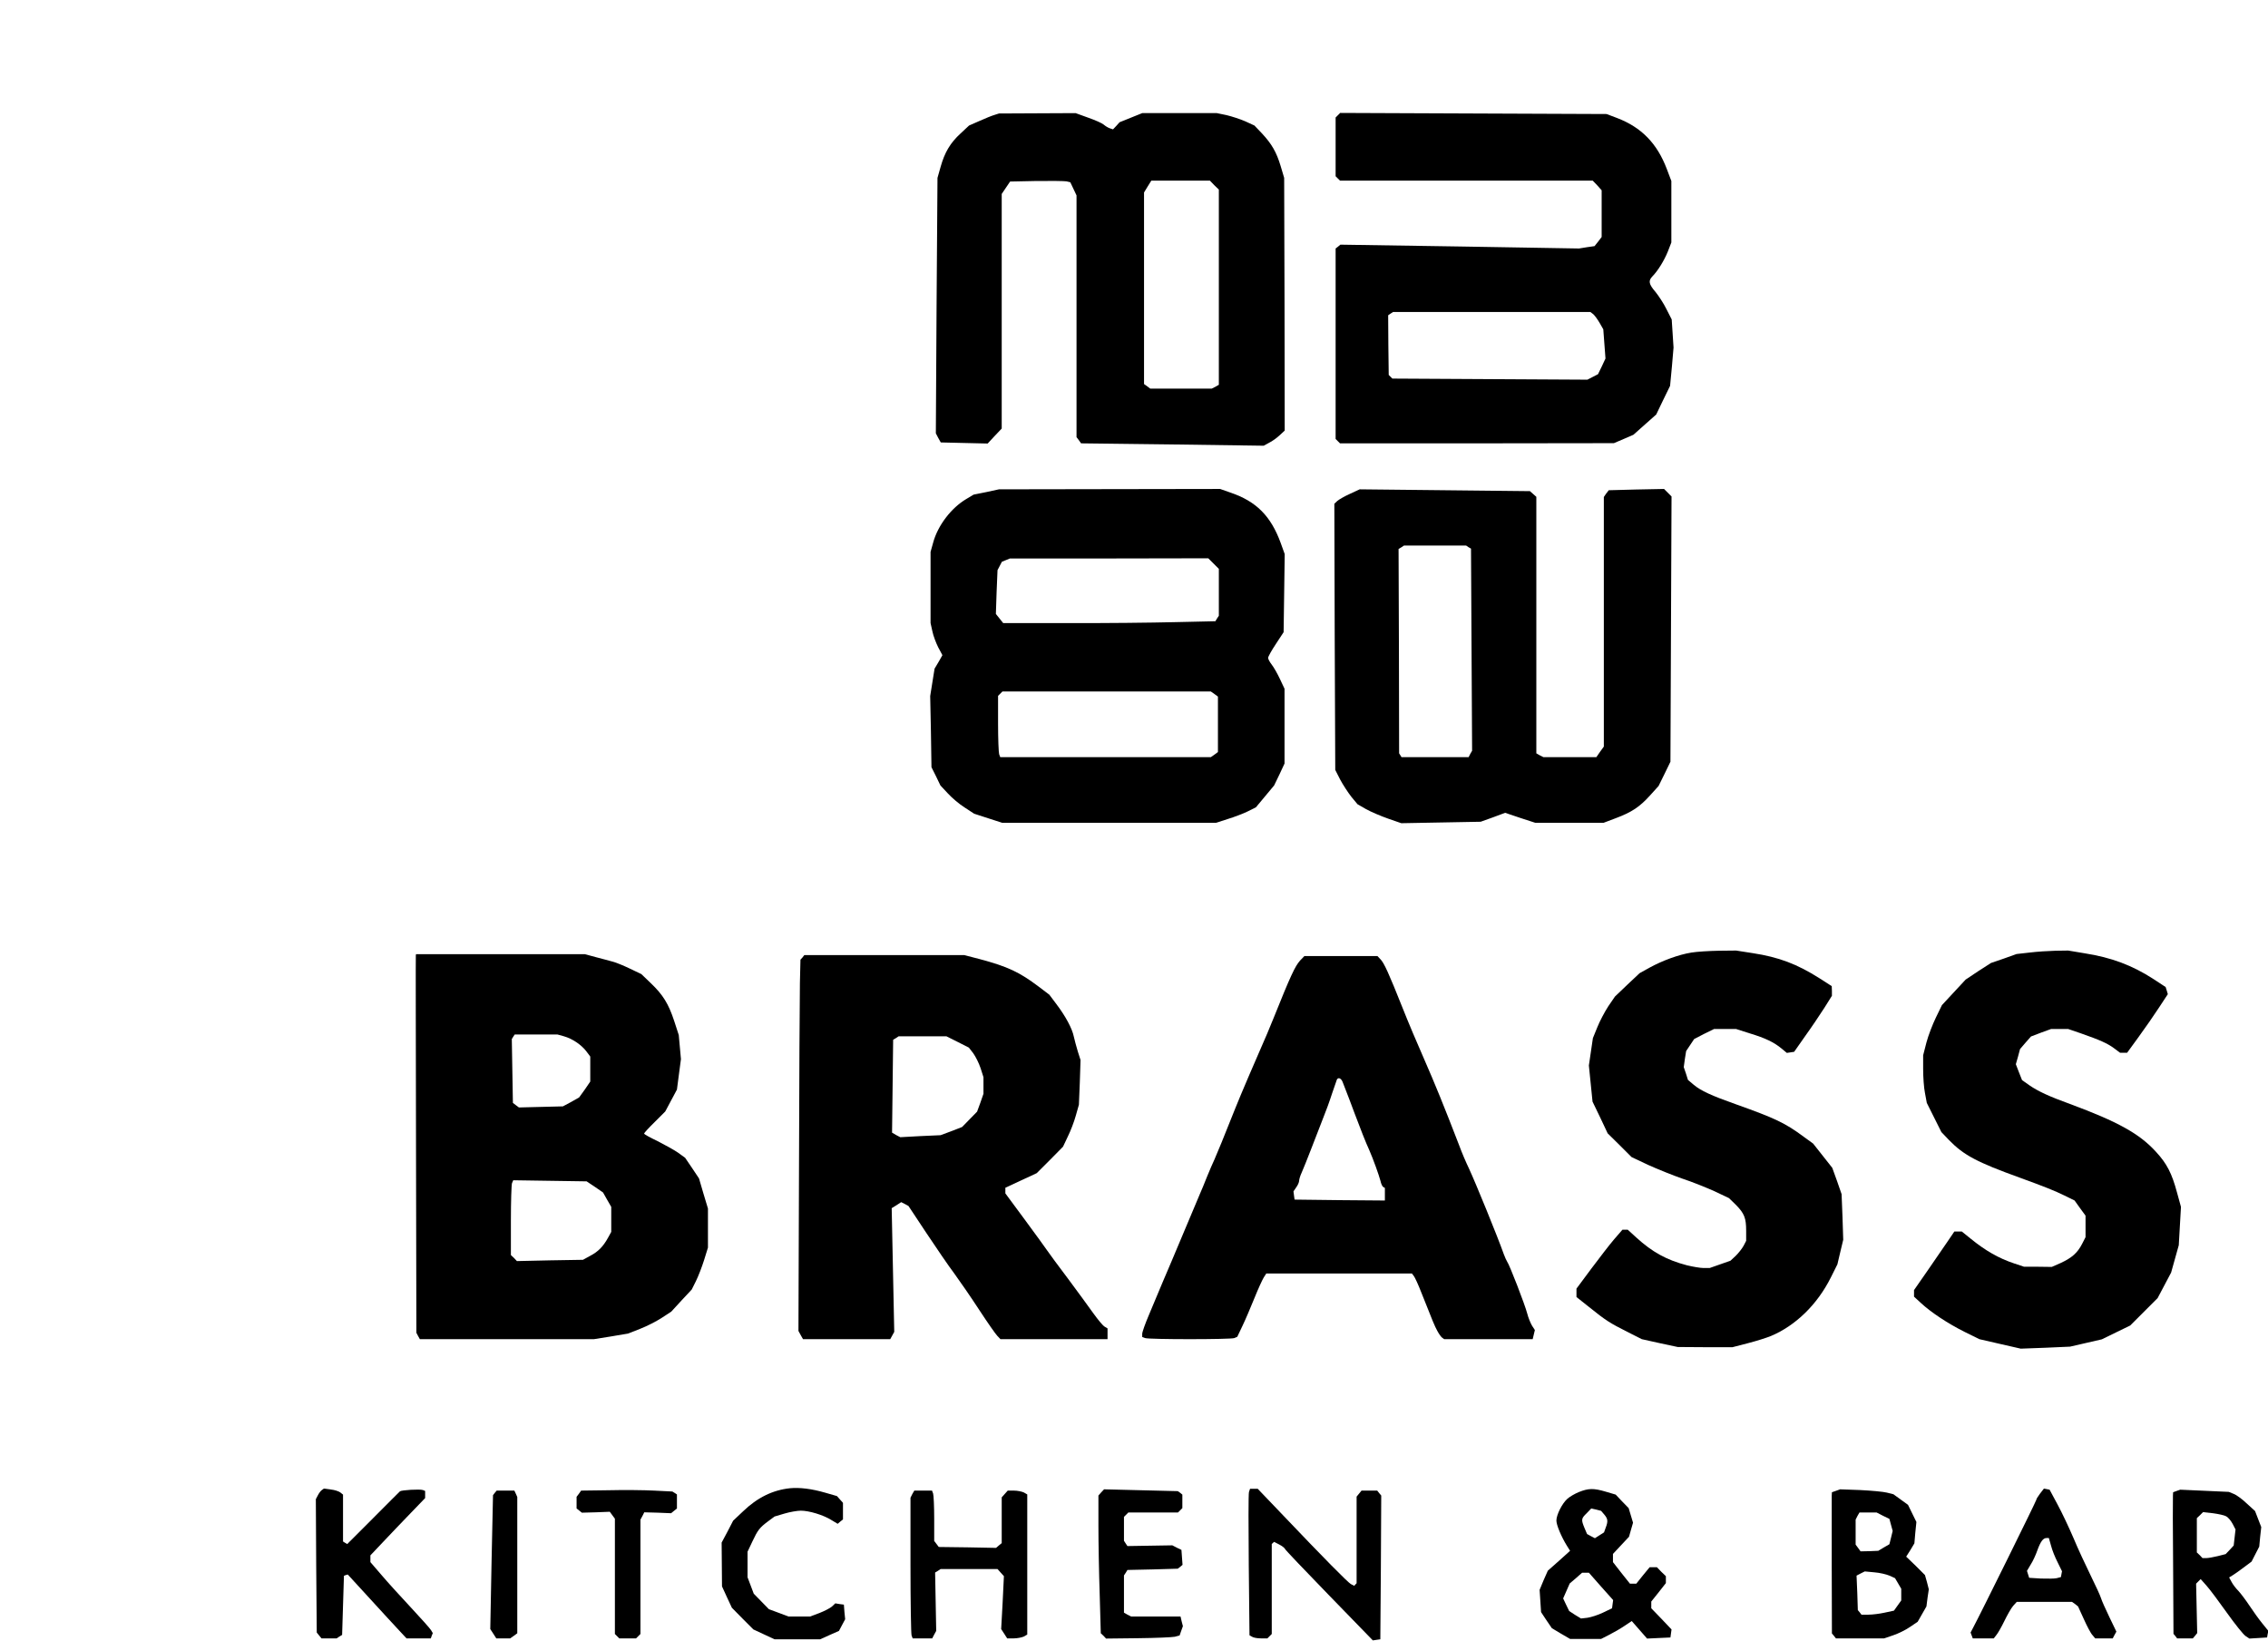
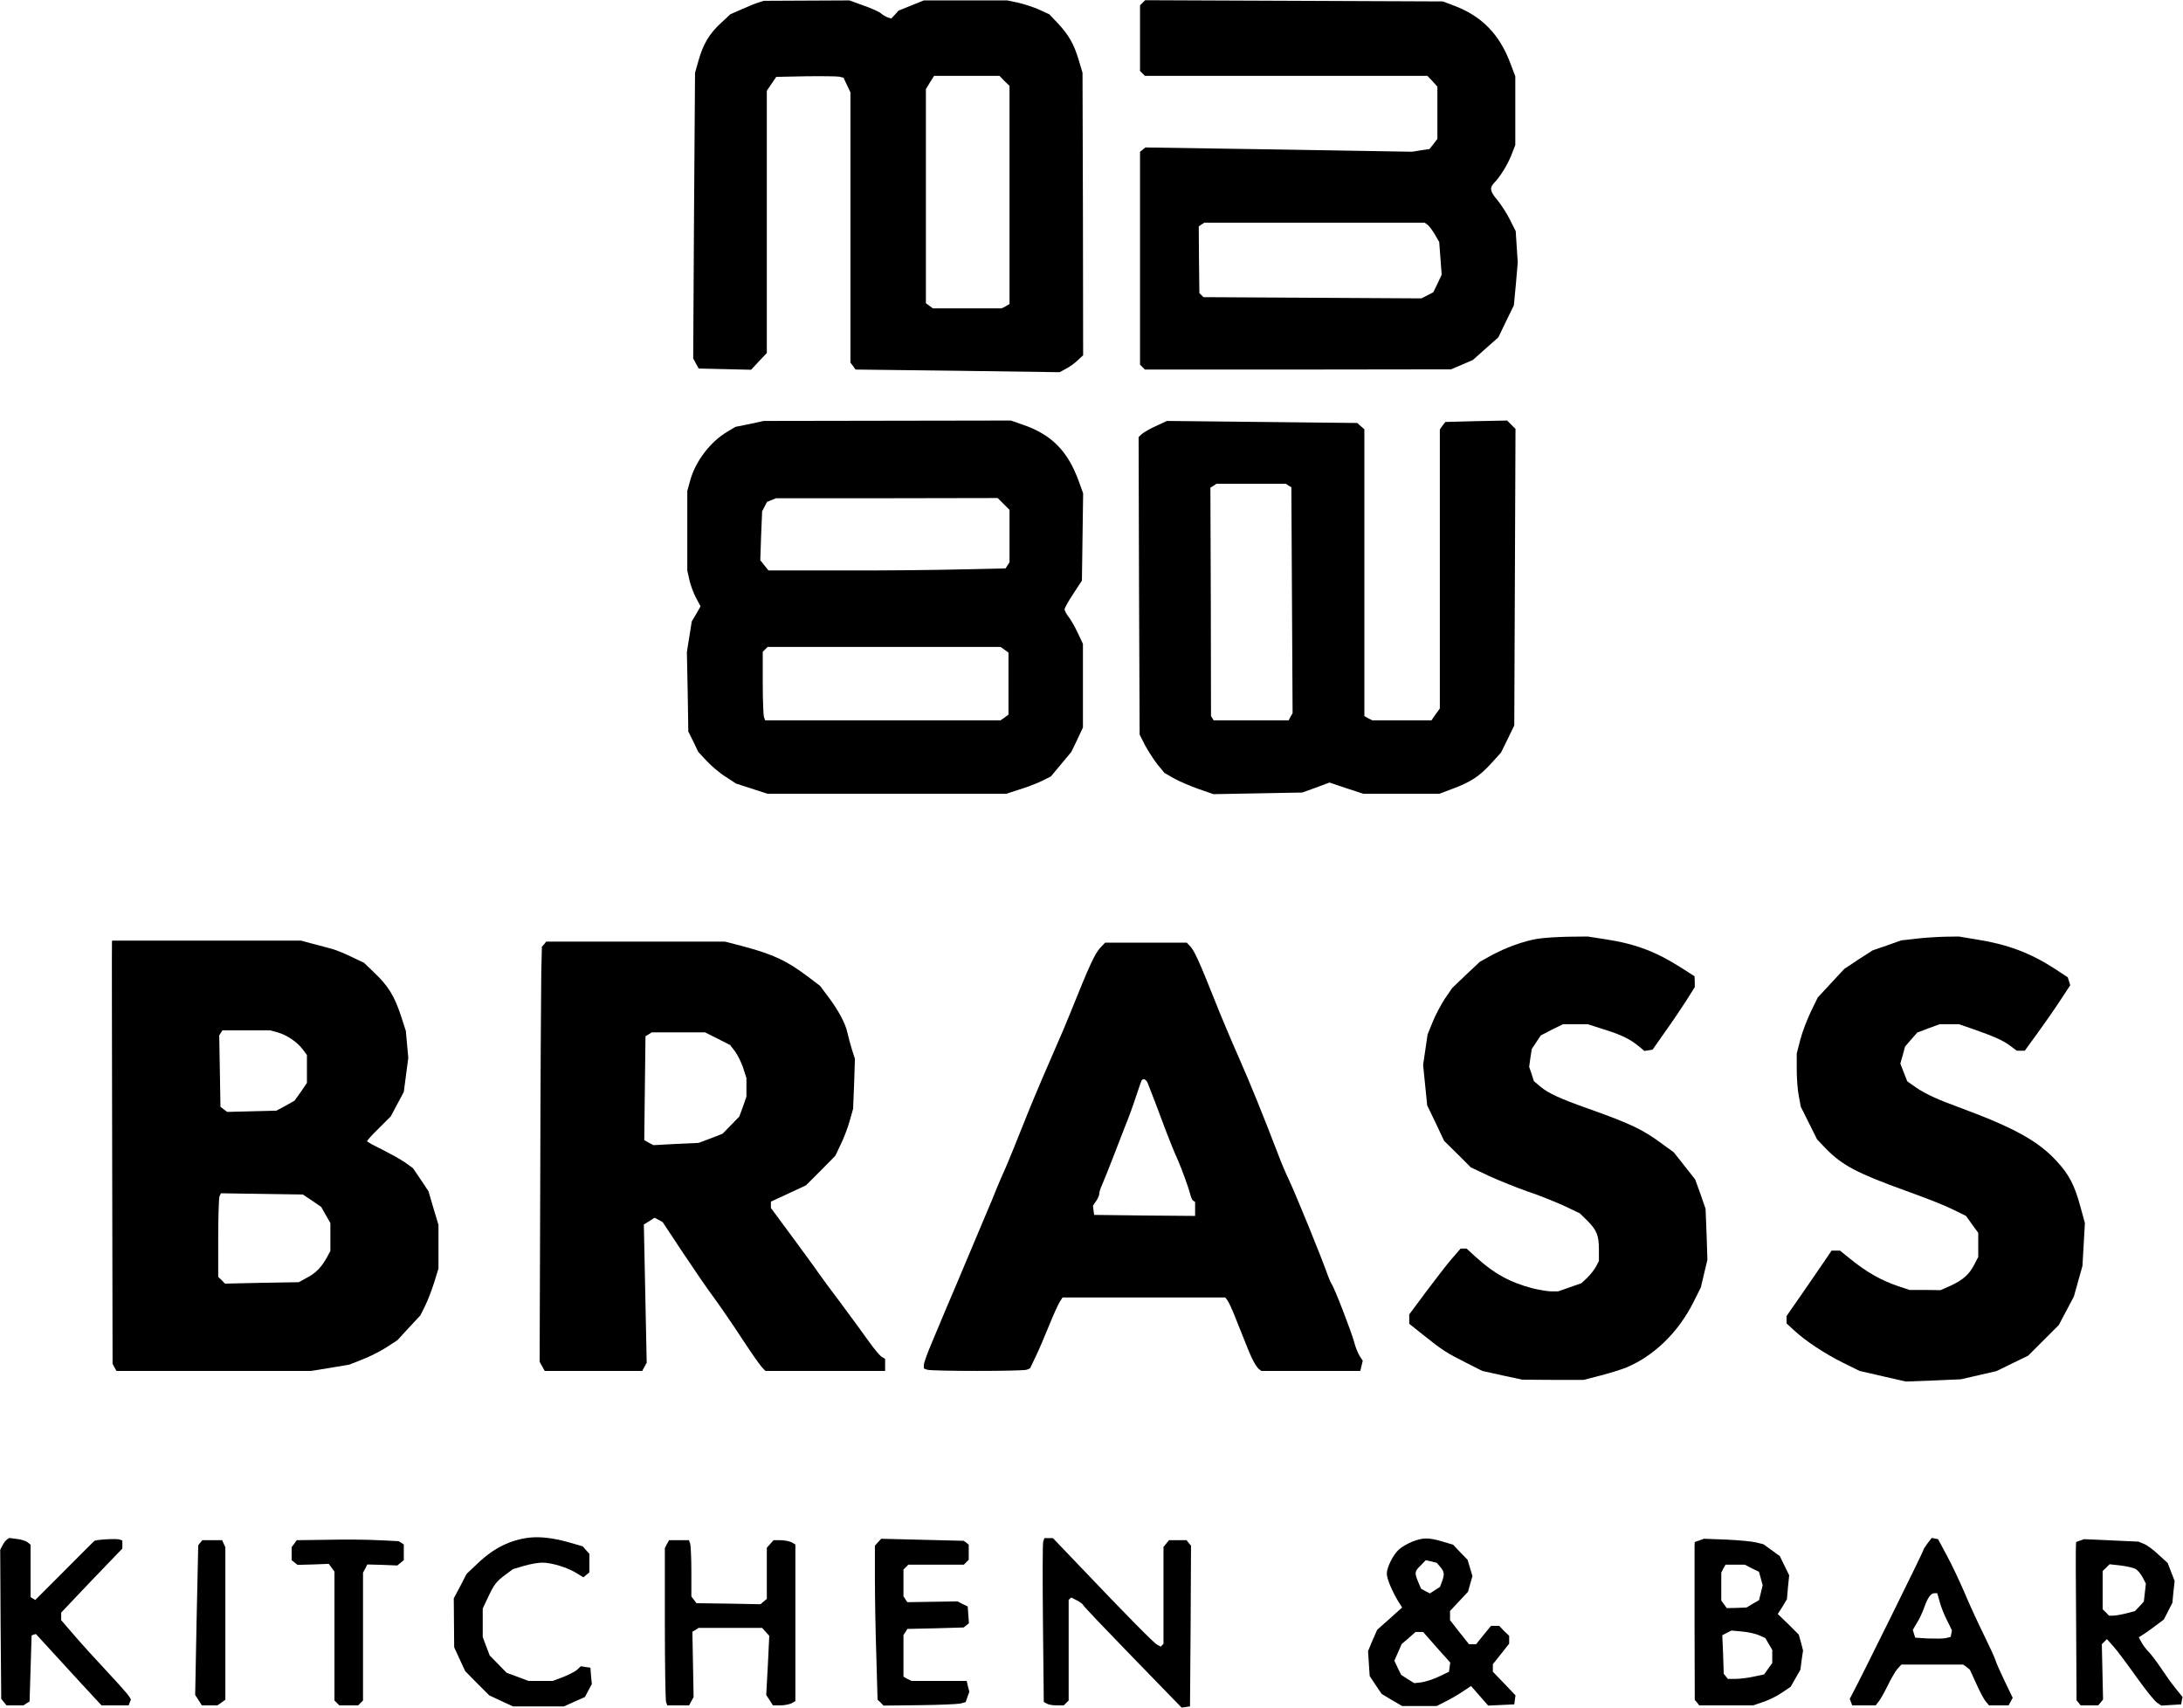
- <svg xmlns="http://www.w3.org/2000/svg" version="1.0" width="1243pt" height="899pt" viewBox="0 0 1243 899" preserveAspectRatio="xMidYMid meet">
+ <svg xmlns="http://www.w3.org/2000/svg" version="1.0" width="1070.4pt" height="837.4pt" viewBox="173 61.8 1070.4 837.4" preserveAspectRatio="xMidYMid meet">
  <g transform="translate(0,899) scale(0.1,-0.1)" fill="currentColor" stroke="none">
    <path d="M5450 8360 c-14 -4 -51 -19 -82 -33 l-57 -25 -46 -43 c-57 -52 -88 -105 -110 -184 l-17 -60 -5 -700 -4 -700 13 -25 14 -25 128 -3 129 -3 38 41 39 41 0 643 0 643 23 34 23 34 144 3 c80 1 154 0 165 -2 l21 -5 17 -36 17 -36 0 -662 0 -663 13 -17 12 -17 500 -6 501 -7 29 16 c17 8 43 27 58 41 l28 26 -1 693 -2 692 -19 64 c-23 77 -49 122 -103 180 l-41 43 -50 23 c-27 12 -74 27 -103 34 l-53 11 -205 0 -204 0 -62 -25 -62 -25 -18 -20 -18 -19 -18 6 c-9 3 -24 12 -33 20 -9 8 -48 25 -85 38 l-69 25 -210 -1 -210 -1 -25 -8z m1205 -385 l25 -24 0 -535 0 -535 -19 -11 -20 -10 -168 0 -169 0 -17 13 -17 12 0 500 c0 275 0 511 0 525 l0 25 20 33 20 32 160 0 161 0 24 -25z" />
    <path d="M7332 8358 l-12 -12 0 -161 0 -161 12 -12 12 -12 693 0 692 0 25 -26 24 -27 0 -128 0 -128 -19 -25 -20 -25 -42 -6 -43 -7 -654 11 -654 10 -13 -11 -13 -10 0 -522 0 -522 12 -12 12 -12 751 0 750 1 54 23 53 23 63 56 62 55 38 79 38 78 10 105 9 105 -5 77 -5 77 -29 57 c-15 31 -43 73 -60 94 -37 43 -40 61 -17 85 29 29 65 87 85 137 l19 49 0 168 0 169 -25 66 c-53 140 -139 228 -272 279 l-58 22 -730 3 -730 3 -13 -13z m1400 -1090 c8 -7 24 -29 35 -48 l20 -35 6 -80 6 -80 -20 -43 -21 -43 -29 -15 -29 -15 -535 3 -534 3 -10 10 -10 10 -2 164 -1 163 13 9 14 9 541 0 540 0 16 -12z" />
    <path d="M5406 6293 l-70 -14 -40 -24 c-83 -49 -157 -146 -182 -240 l-14 -50 0 -195 0 -195 10 -45 c5 -25 20 -64 32 -88 l23 -43 -21 -37 -22 -37 -12 -75 -12 -75 4 -195 3 -195 25 -50 24 -50 41 -44 c22 -24 63 -59 92 -77 l52 -34 77 -25 77 -25 585 0 586 0 65 21 c36 11 86 30 110 42 l44 22 50 60 50 60 29 60 28 60 0 205 0 205 -25 53 c-14 30 -34 65 -45 79 -11 14 -20 31 -20 37 0 7 19 41 43 77 l42 64 3 214 3 214 -22 61 c-54 148 -134 228 -275 276 l-57 20 -606 -1 -606 -1 -69 -15z m1245 -392 l29 -29 0 -129 0 -128 -10 -15 -9 -15 -223 -5 c-123 -3 -384 -6 -581 -5 l-359 0 -20 25 -20 25 4 120 5 120 12 23 12 23 22 9 22 9 543 0 544 1 29 -29z m5 -715 l19 -14 0 -152 0 -152 -19 -14 -20 -14 -577 0 -577 0 -6 16 c-3 9 -6 84 -6 168 l0 152 12 12 12 12 571 0 571 0 20 -14z" />
    <path d="M7398 6283 c-29 -13 -60 -31 -69 -39 l-16 -15 2 -729 3 -730 27 -53 c15 -28 43 -71 61 -94 l34 -41 47 -27 c27 -15 81 -38 121 -52 l72 -25 218 4 217 4 67 24 67 25 83 -28 83 -27 186 0 187 0 66 25 c89 33 133 63 189 125 l47 52 33 67 32 66 3 727 3 727 -21 21 -20 20 -152 -3 -151 -4 -14 -18 -13 -19 0 -684 0 -684 -21 -29 -20 -29 -145 0 -145 0 -20 10 -19 11 0 703 0 703 -17 15 -18 16 -467 5 -466 5 -54 -25z m650 -292 l14 -8 3 -554 3 -554 -10 -17 -9 -18 -184 0 -184 0 -6 10 -7 11 -1 560 -2 560 15 9 15 10 170 0 170 0 13 -9z" />
    <path d="M9270 3769 c-69 -11 -159 -44 -230 -83 l-54 -30 -68 -64 -67 -64 -37 -54 c-20 -31 -47 -82 -60 -115 l-24 -59 -11 -75 -11 -75 10 -99 10 -99 42 -87 41 -87 66 -65 65 -65 91 -43 c51 -23 135 -57 187 -75 52 -17 131 -49 176 -69 l80 -38 38 -37 c46 -47 56 -72 56 -142 l0 -55 -14 -27 c-8 -15 -27 -39 -43 -55 l-29 -27 -57 -20 -57 -20 -33 0 c-18 0 -59 7 -92 15 -111 29 -189 72 -277 152 l-47 43 -15 0 -14 0 -45 -52 c-25 -29 -81 -102 -126 -162 l-81 -109 0 -23 0 -23 68 -54 c93 -75 116 -89 209 -136 l81 -41 99 -22 98 -21 150 -1 150 0 85 22 c47 12 103 30 125 39 136 57 255 173 329 321 l36 72 16 68 16 67 -4 125 -5 125 -25 72 -26 72 -52 66 -53 67 -51 37 c-102 76 -158 102 -371 178 -136 48 -194 75 -232 107 l-32 27 -11 35 -12 35 6 44 7 44 22 33 22 33 54 28 55 27 60 0 61 0 75 -24 c86 -26 133 -49 174 -83 l29 -24 20 3 20 3 61 87 c34 47 80 116 104 153 l42 67 0 27 -1 26 -67 43 c-123 78 -223 116 -367 138 l-90 14 -95 -1 c-52 -1 -120 -5 -150 -10z" />
    <path d="M11123 3769 l-71 -8 -70 -25 -70 -24 -70 -45 -69 -46 -65 -70 -65 -70 -33 -68 c-18 -37 -42 -99 -52 -137 l-18 -70 0 -76 c0 -43 4 -102 10 -131 l10 -54 40 -80 40 -80 42 -44 c81 -83 153 -121 388 -206 135 -49 192 -72 243 -97 l57 -28 30 -42 30 -41 0 -59 0 -59 -19 -37 c-25 -49 -56 -76 -116 -104 l-50 -22 -76 1 -76 0 -54 18 c-84 28 -158 70 -240 137 l-47 38 -20 0 -21 0 -38 -56 c-21 -30 -71 -103 -110 -160 l-73 -105 0 -18 0 -18 38 -35 c55 -51 147 -112 239 -158 l81 -40 113 -26 114 -26 135 5 135 6 87 20 87 20 78 38 78 38 75 75 75 75 37 70 37 70 21 75 21 75 6 105 6 105 -22 80 c-28 104 -55 157 -115 222 -90 99 -209 165 -471 262 -113 41 -174 69 -222 102 l-41 29 -17 43 -17 44 12 42 11 41 30 35 30 34 55 21 55 20 47 0 47 0 70 -24 c103 -36 146 -55 182 -82 l32 -24 19 0 20 0 64 88 c35 48 85 120 111 160 l48 73 -6 20 -6 19 -67 44 c-116 75 -230 118 -377 141 l-90 15 -70 -1 c-38 -1 -102 -5 -142 -10z" />
    <path d="M2279 3753 c-1 -5 0 -471 1 -1038 l2 -1030 9 -17 10 -18 477 0 477 0 94 15 94 16 66 26 c36 14 89 41 118 60 l52 34 56 61 56 60 23 46 c13 26 33 78 45 116 l21 68 0 107 0 107 -25 83 -24 82 -38 57 -38 56 -40 29 c-22 15 -73 43 -112 63 -40 19 -73 37 -73 41 0 3 26 32 58 63 l58 58 32 60 32 60 11 84 11 83 -6 66 -6 66 -25 77 c-31 94 -61 143 -128 207 l-52 50 -65 31 c-35 17 -78 34 -95 38 -16 5 -57 15 -90 24 l-59 16 -463 0 -463 0 -1 -7z m812 -443 c46 -13 96 -47 123 -83 l21 -28 0 -69 0 -68 -30 -44 -31 -43 -44 -25 -45 -24 -121 -3 -120 -3 -16 12 -17 13 -3 175 -3 175 8 13 8 12 117 0 117 0 36 -10z m169 -825 l45 -31 22 -39 23 -40 0 -68 0 -69 -17 -31 c-27 -49 -54 -77 -98 -100 l-40 -22 -181 -3 -181 -4 -16 17 -17 16 0 189 c0 104 3 196 6 205 l7 16 201 -3 201 -3 45 -30z" />
    <path d="M4398 3742 l-11 -12 -3 -128 c-1 -70 -4 -527 -5 -1017 l-3 -890 12 -22 13 -23 239 0 239 0 11 20 11 20 -7 339 -7 339 26 16 26 17 20 -10 20 -11 98 -148 c54 -81 122 -181 153 -222 30 -41 92 -131 137 -200 45 -69 90 -133 99 -142 l17 -18 294 0 293 0 0 30 0 29 -15 9 c-9 4 -37 38 -63 74 -26 36 -88 122 -139 190 -51 67 -102 137 -113 153 -11 17 -68 94 -125 172 l-105 142 0 16 0 15 86 40 86 40 72 72 72 73 26 55 c15 30 35 82 44 115 l17 60 5 122 4 123 -15 47 c-8 27 -18 63 -22 82 -9 44 -45 111 -95 177 l-39 52 -58 44 c-106 80 -170 110 -323 151 l-85 22 -438 0 -439 0 -10 -13z m851 -463 l61 -31 24 -31 c13 -18 31 -54 40 -81 l16 -50 0 -45 0 -46 -17 -49 -18 -49 -41 -42 -41 -42 -59 -23 -59 -22 -111 -5 -110 -6 -23 12 -22 13 3 254 3 255 15 9 15 10 131 0 131 0 62 -31z" />
    <path d="M7125 3725 c-28 -32 -51 -81 -147 -320 -11 -27 -26 -63 -33 -80 -61 -139 -149 -344 -175 -410 -63 -159 -101 -251 -114 -280 -8 -16 -26 -59 -41 -95 -14 -36 -30 -74 -35 -85 -5 -11 -23 -54 -40 -95 -17 -41 -35 -84 -40 -95 -5 -11 -23 -54 -40 -95 -17 -41 -35 -84 -40 -95 -5 -11 -27 -63 -49 -115 -22 -52 -56 -133 -75 -179 -20 -47 -36 -92 -36 -102 l0 -17 16 -6 c21 -8 468 -8 489 0 l16 7 29 61 c16 33 45 102 65 151 20 50 43 100 51 113 l14 22 399 0 399 0 10 -13 c6 -7 25 -48 42 -92 65 -164 71 -179 87 -209 9 -17 21 -34 27 -38 l11 -8 242 0 243 0 6 25 6 25 -15 23 c-8 13 -21 44 -27 68 -12 47 -97 267 -110 284 -4 6 -12 24 -18 40 -35 99 -154 390 -191 470 -16 33 -40 89 -53 125 -82 213 -135 343 -192 473 -36 81 -90 209 -120 285 -74 186 -101 246 -121 265 l-16 17 -200 0 -200 0 -24 -25z m234 -667 c32 -82 43 -111 66 -173 31 -83 61 -159 80 -200 21 -48 53 -137 61 -168 3 -15 10 -30 15 -33 l9 -5 0 -35 0 -34 -247 2 -248 3 -3 22 -3 23 15 22 c9 12 16 29 16 36 0 8 6 28 14 45 8 18 31 75 51 127 20 52 49 127 64 165 16 39 39 102 51 140 13 39 25 73 27 78 8 14 24 7 32 -15z" />
    <path d="M4330 833 c-95 -10 -179 -51 -258 -127 l-54 -51 -31 -60 -32 -60 1 -120 1 -120 27 -59 27 -58 59 -60 59 -59 58 -27 58 -27 125 0 125 0 51 23 52 23 17 32 17 32 -4 40 -3 40 -23 3 -24 4 -18 -17 c-10 -9 -41 -25 -69 -36 l-51 -19 -60 0 -59 0 -53 20 -54 20 -41 42 -42 43 -17 45 -17 45 0 70 0 70 26 55 c30 64 40 77 87 112 l35 26 54 16 c30 9 71 16 90 16 46 0 124 -24 167 -51 l35 -21 14 12 15 12 0 46 0 45 -17 19 -16 18 -66 19 c-73 21 -138 29 -191 24z" />
    <path d="M1764 823 c-6 -4 -16 -17 -22 -29 l-11 -21 2 -365 3 -366 13 -16 13 -16 42 0 41 0 15 10 15 9 5 162 5 162 10 4 11 3 121 -132 c67 -73 139 -152 161 -175 l40 -43 66 0 67 0 5 14 6 15 -9 15 c-4 8 -53 63 -109 123 -55 59 -129 140 -162 179 l-62 72 0 18 0 19 71 75 c39 41 106 112 150 157 l79 82 0 19 0 20 -12 5 c-17 6 -118 0 -126 -7 -4 -4 -71 -70 -148 -148 l-141 -141 -12 7 -11 7 0 128 0 129 -15 12 c-8 6 -31 14 -52 16 l-38 5 -11 -8z" />
    <path d="M3335 822 l-150 -2 -12 -17 -13 -17 0 -32 0 -32 14 -11 15 -12 76 2 77 3 14 -19 14 -19 0 -316 0 -316 12 -12 12 -12 46 0 46 0 12 12 12 12 0 314 0 313 11 20 10 20 74 -2 73 -3 16 13 16 13 0 39 0 38 -12 8 -13 8 -100 5 c-55 3 -167 4 -250 2z" />
    <path d="M6035 810 l-15 -17 0 -165 c0 -90 3 -260 7 -377 l6 -213 15 -14 14 -15 175 2 c97 1 187 5 202 8 l26 7 9 26 9 25 -7 27 -6 26 -136 0 -135 0 -20 10 -19 11 0 102 0 102 10 15 9 15 138 3 138 4 13 10 13 11 -3 41 -3 41 -25 12 -25 13 -123 -2 -123 -2 -10 15 -9 14 0 66 0 65 12 12 12 12 136 0 136 0 12 12 12 12 0 37 0 37 -12 10 -13 9 -202 5 -202 5 -16 -17z" />
    <path d="M6845 812 c-3 -11 -3 -191 -1 -402 l4 -383 14 -8 c7 -5 29 -9 49 -9 l35 0 12 12 12 12 0 246 0 247 6 6 7 6 27 -14 c16 -8 30 -19 32 -24 1 -5 111 -120 242 -255 l240 -247 20 3 21 3 3 394 2 394 -11 13 -11 14 -43 0 -43 0 -13 -16 -14 -17 0 -238 0 -237 -7 -7 -6 -7 -19 10 c-18 11 -142 136 -379 385 l-131 137 -21 0 -21 0 -6 -18z" />
    <path d="M8653 812 c-22 -9 -51 -26 -63 -37 -29 -26 -60 -88 -60 -119 0 -25 27 -89 58 -139 l17 -27 -61 -55 -61 -54 -23 -52 -22 -53 4 -61 4 -61 29 -44 30 -44 50 -30 50 -29 85 0 85 0 45 23 c24 12 62 34 84 49 l39 26 42 -48 42 -48 64 3 64 3 3 22 3 22 -55 58 -56 58 0 19 0 18 40 50 40 51 0 19 0 19 -25 24 -24 25 -20 0 -20 0 -37 -45 -36 -45 -18 0 -17 0 -47 59 -46 59 0 23 0 22 44 47 44 47 11 39 11 38 -12 40 -12 40 -36 37 -35 37 -54 16 c-68 20 -95 19 -148 -2z m140 -124 c19 -23 21 -36 7 -72 l-9 -25 -25 -16 -25 -16 -21 11 -22 12 -14 33 c-19 46 -18 52 12 81 l25 26 27 -6 27 -7 18 -21z m-19 -393 l67 -75 -3 -22 -3 -23 -50 -24 c-27 -13 -65 -25 -85 -28 l-35 -4 -33 20 -32 21 -17 35 -16 34 18 41 18 41 34 29 34 30 18 0 19 0 66 -75z" />
    <path d="M10063 819 l-23 -8 -1 -18 c0 -10 0 -184 0 -387 l1 -369 11 -13 11 -14 132 0 132 0 50 17 c27 9 68 29 91 45 l43 29 24 42 24 42 6 47 7 47 -10 39 -11 39 -51 51 -52 50 23 36 22 37 5 58 6 59 -23 47 -23 47 -40 29 -40 29 -36 9 c-20 5 -85 11 -146 14 l-110 4 -22 -8z m257 -137 l35 -17 9 -33 9 -33 -9 -37 -9 -36 -31 -18 -30 -18 -49 -2 -48 -1 -13 18 -14 19 0 69 0 68 10 20 11 19 47 0 47 0 35 -18z m35 -328 l31 -14 17 -29 17 -29 0 -32 0 -32 -20 -28 -20 -28 -51 -11 c-27 -6 -67 -11 -88 -11 l-39 0 -10 13 -10 12 -3 95 -4 94 23 12 22 11 53 -5 c28 -2 66 -11 82 -18z" />
    <path d="M11181 804 c-11 -15 -21 -30 -21 -35 0 -6 -306 -626 -348 -704 l-12 -23 6 -16 6 -16 58 0 57 0 14 18 c8 9 28 44 44 77 16 33 37 70 48 83 l20 22 152 0 151 0 17 -12 16 -13 32 -70 c17 -38 38 -78 47 -87 l15 -18 48 0 48 0 10 19 10 18 -38 79 c-21 44 -42 90 -46 104 -4 14 -30 70 -57 125 -27 55 -70 147 -94 205 -25 58 -64 141 -88 185 l-43 80 -15 3 -16 3 -21 -27z m60 -286 c6 -24 22 -64 36 -91 l24 -49 -3 -16 -3 -16 -23 -6 c-12 -3 -51 -3 -87 -2 l-64 4 -6 19 -6 19 20 34 c12 18 28 53 36 76 18 50 32 70 51 70 l13 0 12 -42z" />
    <path d="M11929 818 l-19 -7 -1 -18 c-1 -10 -1 -184 1 -388 l2 -370 10 -12 10 -13 43 0 43 0 12 14 12 15 -3 136 -3 135 13 13 12 12 32 -36 c18 -20 68 -87 112 -149 44 -62 90 -119 102 -127 l21 -14 49 3 48 3 3 18 4 18 -34 42 c-19 23 -50 67 -70 97 -20 30 -47 66 -60 80 -14 14 -31 36 -38 50 l-13 24 18 11 c9 5 37 25 61 43 l44 33 21 41 21 41 5 53 6 54 -17 44 -17 44 -45 41 c-24 23 -56 47 -72 53 l-27 11 -133 6 -133 6 -20 -7z m272 -139 c10 -5 26 -24 35 -41 l16 -31 -5 -44 -5 -44 -22 -24 -22 -23 -43 -11 c-24 -6 -53 -11 -64 -11 l-20 0 -15 16 -16 15 0 94 0 94 17 16 17 17 54 -6 c30 -4 63 -11 73 -17z" />
    <path d="M2712 808 l-10 -13 -8 -367 -7 -367 17 -26 16 -25 38 0 38 0 20 14 19 14 0 374 0 373 -8 18 -8 17 -48 0 -49 0 -10 -12z" />
    <path d="M5000 801 l-10 -20 0 -370 c0 -203 3 -376 6 -385 l6 -16 54 0 53 0 11 21 11 20 -3 160 -3 160 15 9 15 10 156 0 156 0 17 -19 18 -20 -7 -145 -8 -145 17 -26 16 -25 36 0 c19 0 44 5 55 10 l19 11 0 384 0 384 -19 11 c-11 5 -35 10 -54 10 l-34 0 -16 -18 -17 -19 0 -125 0 -126 -16 -13 -15 -13 -157 3 -157 2 -12 16 -13 17 0 122 c0 67 -3 129 -6 138 l-6 16 -49 0 -48 0 -11 -19z" />
  </g>
</svg>
